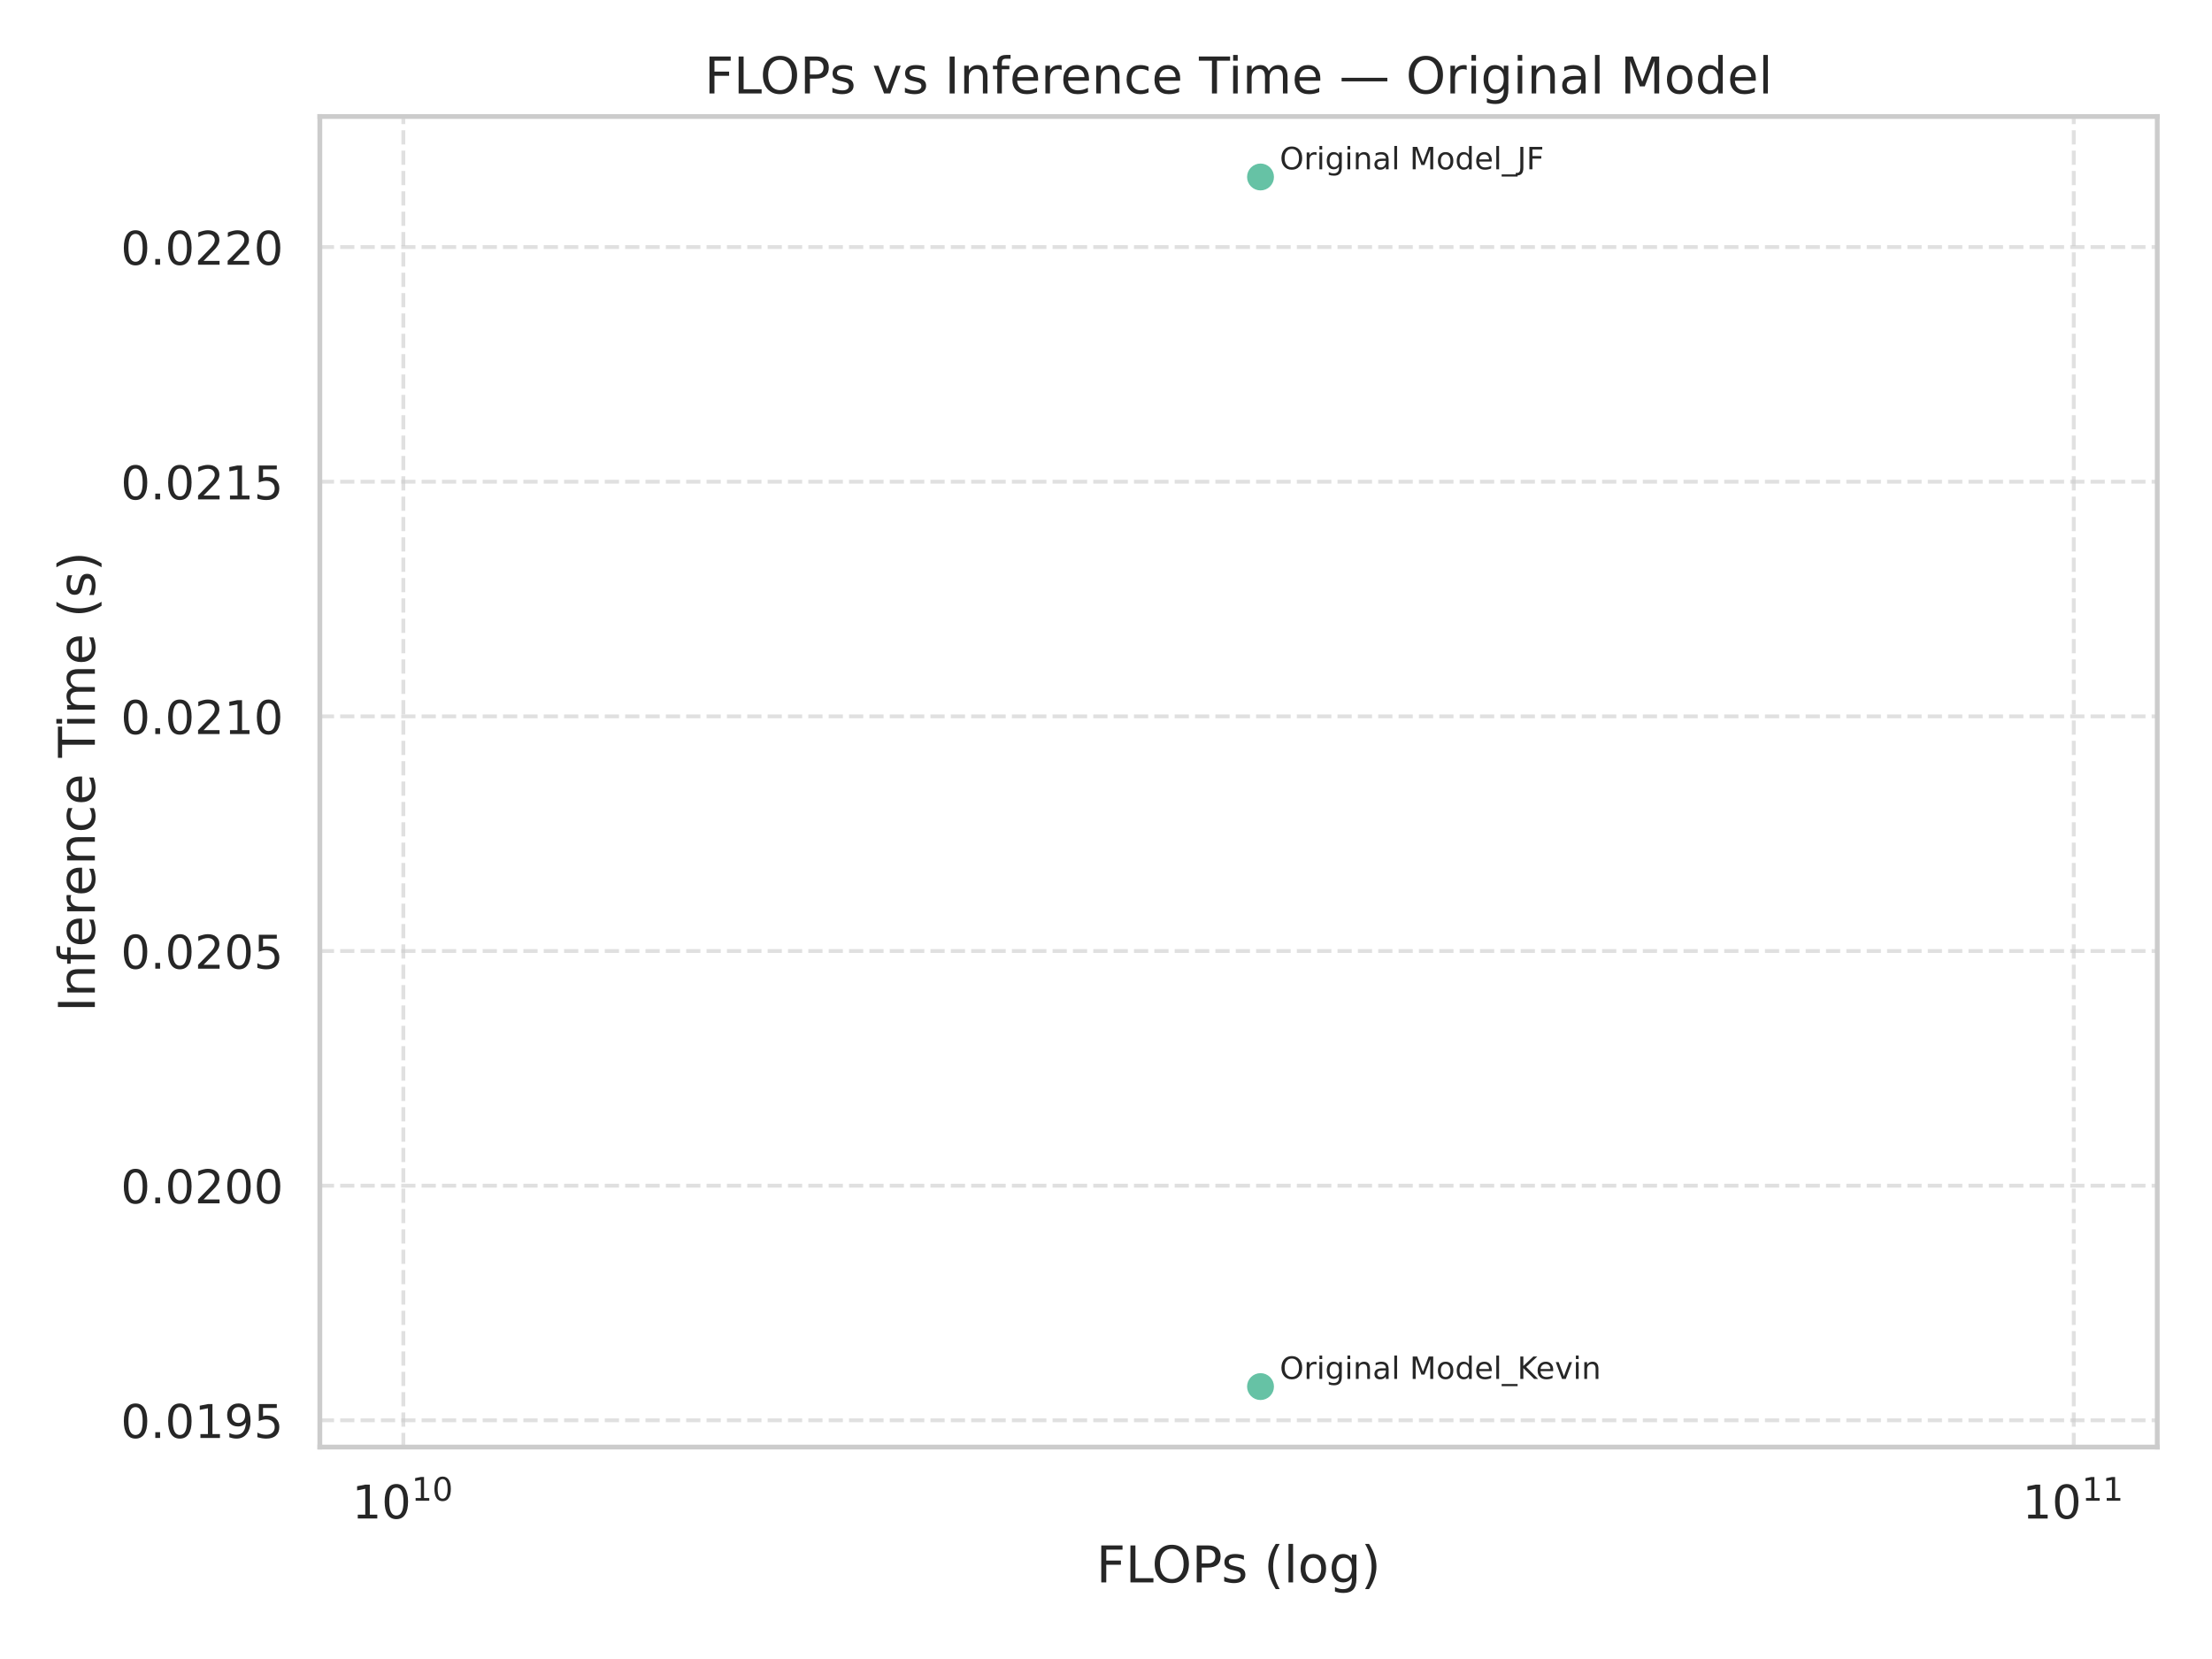
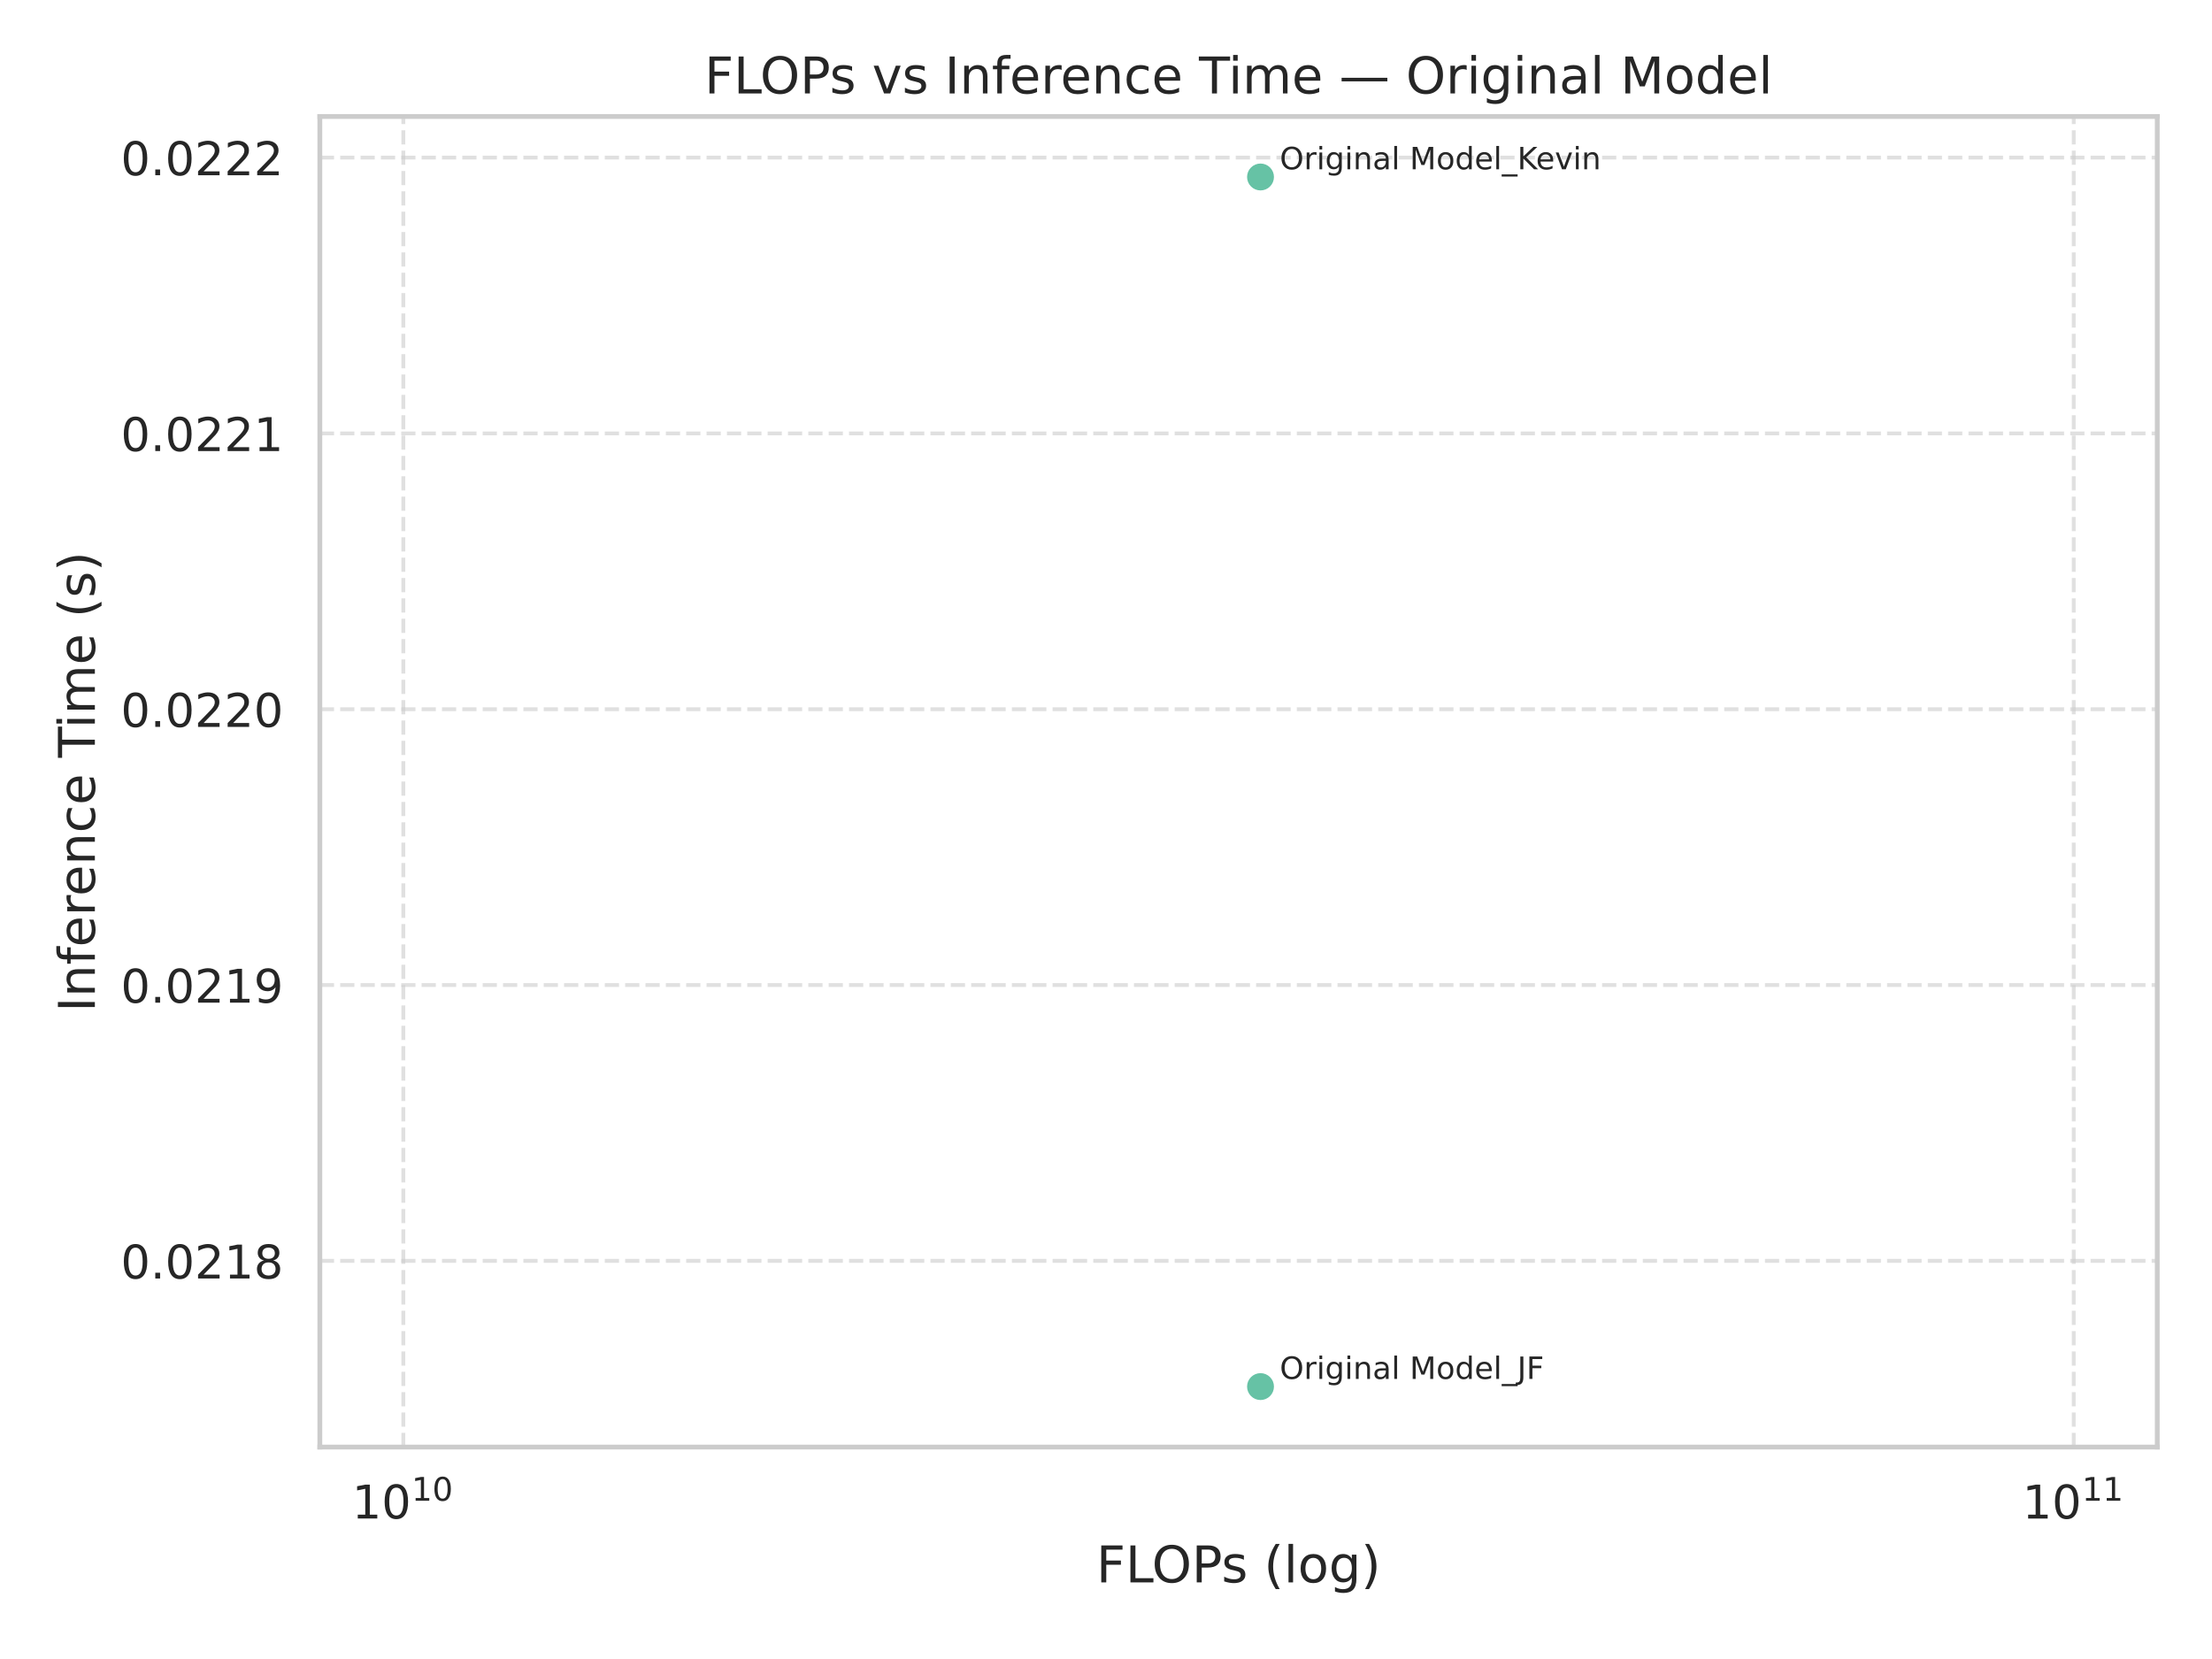
<svg xmlns="http://www.w3.org/2000/svg" xmlns:xlink="http://www.w3.org/1999/xlink" width="576pt" height="432pt" viewBox="0 0 576 432" version="1.1">
  <defs>
    <style type="text/css">*{stroke-linejoin: round; stroke-linecap: butt}</style>
  </defs>
  <g id="figure_1">
    <g id="patch_1">
      <path d="M 0 432  L 576 432  L 576 0  L 0 0  z " style="fill: #ffffff" />
    </g>
    <g id="axes_1">
      <g id="patch_2">
        <path d="M 83.286 376.812  L 561.744 376.812  L 561.744 30.336  L 83.286 30.336  z " style="fill: #ffffff" />
      </g>
      <g id="matplotlib.axis_1">
        <g id="xtick_1">
          <g id="line2d_1">
-             <path d="M 105.034 376.812  L 105.034 30.336  " clip-path="url(#pabd2b8be53)" style="fill: none; stroke-dasharray: 3.7,1.6; stroke-dashoffset: 0; stroke: #cccccc; stroke-opacity: 0.6" />
+             <path d="M 105.034 376.812  L 105.034 30.336  " clip-path="url(#p1bcf85a5f0)" style="fill: none; stroke-dasharray: 3.7,1.6; stroke-dashoffset: 0; stroke: #cccccc; stroke-opacity: 0.6" />
          </g>
          <g id="text_1">
            <g style="fill: #262626" transform="translate(91.66359 395.5061) scale(0.121 -0.121)">
              <defs>
                <path id="DejaVuSans-31" d="M 794 531  L 1825 531  L 1825 4091  L 703 3866  L 703 4441  L 1819 4666  L 2450 4666  L 2450 531  L 3481 531  L 3481 0  L 794 0  L 794 531  z " transform="scale(0.015625)" />
                <path id="DejaVuSans-30" d="M 2034 4250  Q 1547 4250 1301 3770  Q 1056 3291 1056 2328  Q 1056 1369 1301 889  Q 1547 409 2034 409  Q 2525 409 2770 889  Q 3016 1369 3016 2328  Q 3016 3291 2770 3770  Q 2525 4250 2034 4250  z M 2034 4750  Q 2819 4750 3233 4129  Q 3647 3509 3647 2328  Q 3647 1150 3233 529  Q 2819 -91 2034 -91  Q 1250 -91 836 529  Q 422 1150 422 2328  Q 422 3509 836 4129  Q 1250 4750 2034 4750  z " transform="scale(0.015625)" />
              </defs>
              <use xlink:href="#DejaVuSans-31" transform="translate(0 0.765625)" />
              <use xlink:href="#DejaVuSans-30" transform="translate(63.62305 0.765625)" />
              <use xlink:href="#DejaVuSans-31" transform="translate(128.2031 39.04688) scale(0.7)" />
              <use xlink:href="#DejaVuSans-30" transform="translate(172.7393 39.04688) scale(0.7)" />
            </g>
          </g>
        </g>
        <g id="xtick_2">
          <g id="line2d_2">
-             <path d="M 539.996 376.812  L 539.996 30.336  " clip-path="url(#pabd2b8be53)" style="fill: none; stroke-dasharray: 3.7,1.6; stroke-dashoffset: 0; stroke: #cccccc; stroke-opacity: 0.6" />
+             <path d="M 539.996 376.812  L 539.996 30.336  " clip-path="url(#p1bcf85a5f0)" style="fill: none; stroke-dasharray: 3.7,1.6; stroke-dashoffset: 0; stroke: #cccccc; stroke-opacity: 0.6" />
          </g>
          <g id="text_2">
            <g style="fill: #262626" transform="translate(526.6254 395.5061) scale(0.121 -0.121)">
              <use xlink:href="#DejaVuSans-31" transform="translate(0 0.684375)" />
              <use xlink:href="#DejaVuSans-30" transform="translate(63.62305 0.684375)" />
              <use xlink:href="#DejaVuSans-31" transform="translate(128.2031 38.96563) scale(0.7)" />
              <use xlink:href="#DejaVuSans-31" transform="translate(172.7393 38.96563) scale(0.7)" />
            </g>
          </g>
        </g>
        <g id="xtick_3" />
        <g id="xtick_4" />
        <g id="xtick_5" />
        <g id="xtick_6" />
        <g id="xtick_7" />
        <g id="xtick_8" />
        <g id="xtick_9" />
        <g id="xtick_10" />
        <g id="xtick_11" />
        <g id="text_3">
          <g style="fill: #262626" transform="translate(285.4735 412.0525) scale(0.132 -0.132)">
            <defs>
              <path id="DejaVuSans-46" d="M 628 4666  L 3309 4666  L 3309 4134  L 1259 4134  L 1259 2759  L 3109 2759  L 3109 2228  L 1259 2228  L 1259 0  L 628 0  L 628 4666  z " transform="scale(0.015625)" />
              <path id="DejaVuSans-4c" d="M 628 4666  L 1259 4666  L 1259 531  L 3531 531  L 3531 0  L 628 0  L 628 4666  z " transform="scale(0.015625)" />
              <path id="DejaVuSans-4f" d="M 2522 4238  Q 1834 4238 1429 3725  Q 1025 3213 1025 2328  Q 1025 1447 1429 934  Q 1834 422 2522 422  Q 3209 422 3611 934  Q 4013 1447 4013 2328  Q 4013 3213 3611 3725  Q 3209 4238 2522 4238  z M 2522 4750  Q 3503 4750 4090 4092  Q 4678 3434 4678 2328  Q 4678 1225 4090 567  Q 3503 -91 2522 -91  Q 1538 -91 948 565  Q 359 1222 359 2328  Q 359 3434 948 4092  Q 1538 4750 2522 4750  z " transform="scale(0.015625)" />
              <path id="DejaVuSans-50" d="M 1259 4147  L 1259 2394  L 2053 2394  Q 2494 2394 2734 2622  Q 2975 2850 2975 3272  Q 2975 3691 2734 3919  Q 2494 4147 2053 4147  L 1259 4147  z M 628 4666  L 2053 4666  Q 2838 4666 3239 4311  Q 3641 3956 3641 3272  Q 3641 2581 3239 2228  Q 2838 1875 2053 1875  L 1259 1875  L 1259 0  L 628 0  L 628 4666  z " transform="scale(0.015625)" />
              <path id="DejaVuSans-73" d="M 2834 3397  L 2834 2853  Q 2591 2978 2328 3040  Q 2066 3103 1784 3103  Q 1356 3103 1142 2972  Q 928 2841 928 2578  Q 928 2378 1081 2264  Q 1234 2150 1697 2047  L 1894 2003  Q 2506 1872 2764 1633  Q 3022 1394 3022 966  Q 3022 478 2636 193  Q 2250 -91 1575 -91  Q 1294 -91 989 -36  Q 684 19 347 128  L 347 722  Q 666 556 975 473  Q 1284 391 1588 391  Q 1994 391 2212 530  Q 2431 669 2431 922  Q 2431 1156 2273 1281  Q 2116 1406 1581 1522  L 1381 1569  Q 847 1681 609 1914  Q 372 2147 372 2553  Q 372 3047 722 3315  Q 1072 3584 1716 3584  Q 2034 3584 2315 3537  Q 2597 3491 2834 3397  z " transform="scale(0.015625)" />
              <path id="DejaVuSans-20" transform="scale(0.015625)" />
              <path id="DejaVuSans-28" d="M 1984 4856  Q 1566 4138 1362 3434  Q 1159 2731 1159 2009  Q 1159 1288 1364 580  Q 1569 -128 1984 -844  L 1484 -844  Q 1016 -109 783 600  Q 550 1309 550 2009  Q 550 2706 781 3412  Q 1013 4119 1484 4856  L 1984 4856  z " transform="scale(0.015625)" />
              <path id="DejaVuSans-6c" d="M 603 4863  L 1178 4863  L 1178 0  L 603 0  L 603 4863  z " transform="scale(0.015625)" />
              <path id="DejaVuSans-6f" d="M 1959 3097  Q 1497 3097 1228 2736  Q 959 2375 959 1747  Q 959 1119 1226 758  Q 1494 397 1959 397  Q 2419 397 2687 759  Q 2956 1122 2956 1747  Q 2956 2369 2687 2733  Q 2419 3097 1959 3097  z M 1959 3584  Q 2709 3584 3137 3096  Q 3566 2609 3566 1747  Q 3566 888 3137 398  Q 2709 -91 1959 -91  Q 1206 -91 779 398  Q 353 888 353 1747  Q 353 2609 779 3096  Q 1206 3584 1959 3584  z " transform="scale(0.015625)" />
              <path id="DejaVuSans-67" d="M 2906 1791  Q 2906 2416 2648 2759  Q 2391 3103 1925 3103  Q 1463 3103 1205 2759  Q 947 2416 947 1791  Q 947 1169 1205 825  Q 1463 481 1925 481  Q 2391 481 2648 825  Q 2906 1169 2906 1791  z M 3481 434  Q 3481 -459 3084 -895  Q 2688 -1331 1869 -1331  Q 1566 -1331 1297 -1286  Q 1028 -1241 775 -1147  L 775 -588  Q 1028 -725 1275 -790  Q 1522 -856 1778 -856  Q 2344 -856 2625 -561  Q 2906 -266 2906 331  L 2906 616  Q 2728 306 2450 153  Q 2172 0 1784 0  Q 1141 0 747 490  Q 353 981 353 1791  Q 353 2603 747 3093  Q 1141 3584 1784 3584  Q 2172 3584 2450 3431  Q 2728 3278 2906 2969  L 2906 3500  L 3481 3500  L 3481 434  z " transform="scale(0.015625)" />
              <path id="DejaVuSans-29" d="M 513 4856  L 1013 4856  Q 1481 4119 1714 3412  Q 1947 2706 1947 2009  Q 1947 1309 1714 600  Q 1481 -109 1013 -844  L 513 -844  Q 928 -128 1133 580  Q 1338 1288 1338 2009  Q 1338 2731 1133 3434  Q 928 4138 513 4856  z " transform="scale(0.015625)" />
            </defs>
            <use xlink:href="#DejaVuSans-46" />
            <use xlink:href="#DejaVuSans-4c" transform="translate(57.51953 0)" />
            <use xlink:href="#DejaVuSans-4f" transform="translate(109.6074 0)" />
            <use xlink:href="#DejaVuSans-50" transform="translate(188.3184 0)" />
            <use xlink:href="#DejaVuSans-73" transform="translate(246.8711 0)" />
            <use xlink:href="#DejaVuSans-20" transform="translate(298.9707 0)" />
            <use xlink:href="#DejaVuSans-28" transform="translate(330.7578 0)" />
            <use xlink:href="#DejaVuSans-6c" transform="translate(369.7715 0)" />
            <use xlink:href="#DejaVuSans-6f" transform="translate(397.5547 0)" />
            <use xlink:href="#DejaVuSans-67" transform="translate(458.7363 0)" />
            <use xlink:href="#DejaVuSans-29" transform="translate(522.2129 0)" />
          </g>
        </g>
      </g>
      <g id="matplotlib.axis_2">
        <g id="ytick_1">
          <g id="line2d_3">
-             <path d="M 83.286 369.842  L 561.744 369.842  " clip-path="url(#pabd2b8be53)" style="fill: none; stroke-dasharray: 3.7,1.6; stroke-dashoffset: 0; stroke: #cccccc; stroke-opacity: 0.6" />
+             <path d="M 83.286 328.321  L 561.744 328.321  " clip-path="url(#p1bcf85a5f0)" style="fill: none; stroke-dasharray: 3.7,1.6; stroke-dashoffset: 0; stroke: #cccccc; stroke-opacity: 0.6" />
          </g>
          <g id="text_4">
-             <g style="fill: #262626" transform="translate(31.44734 374.4391) scale(0.121 -0.121)">
+             <g style="fill: #262626" transform="translate(31.44734 332.9184) scale(0.121 -0.121)">
              <defs>
                <path id="DejaVuSans-2e" d="M 684 794  L 1344 794  L 1344 0  L 684 0  L 684 794  z " transform="scale(0.015625)" />
-                 <path id="DejaVuSans-39" d="M 703 97  L 703 672  Q 941 559 1184 500  Q 1428 441 1663 441  Q 2288 441 2617 861  Q 2947 1281 2994 2138  Q 2813 1869 2534 1725  Q 2256 1581 1919 1581  Q 1219 1581 811 2004  Q 403 2428 403 3163  Q 403 3881 828 4315  Q 1253 4750 1959 4750  Q 2769 4750 3195 4129  Q 3622 3509 3622 2328  Q 3622 1225 3098 567  Q 2575 -91 1691 -91  Q 1453 -91 1209 -44  Q 966 3 703 97  z M 1959 2075  Q 2384 2075 2632 2365  Q 2881 2656 2881 3163  Q 2881 3666 2632 3958  Q 2384 4250 1959 4250  Q 1534 4250 1286 3958  Q 1038 3666 1038 3163  Q 1038 2656 1286 2365  Q 1534 2075 1959 2075  z " transform="scale(0.015625)" />
-                 <path id="DejaVuSans-35" d="M 691 4666  L 3169 4666  L 3169 4134  L 1269 4134  L 1269 2991  Q 1406 3038 1543 3061  Q 1681 3084 1819 3084  Q 2600 3084 3056 2656  Q 3513 2228 3513 1497  Q 3513 744 3044 326  Q 2575 -91 1722 -91  Q 1428 -91 1123 -41  Q 819 9 494 109  L 494 744  Q 775 591 1075 516  Q 1375 441 1709 441  Q 2250 441 2565 725  Q 2881 1009 2881 1497  Q 2881 1984 2565 2268  Q 2250 2553 1709 2553  Q 1456 2553 1204 2497  Q 953 2441 691 2322  L 691 4666  z " transform="scale(0.015625)" />
+                 <path id="DejaVuSans-32" d="M 1228 531  L 3431 531  L 3431 0  L 469 0  L 469 531  Q 828 903 1448 1529  Q 2069 2156 2228 2338  Q 2531 2678 2651 2914  Q 2772 3150 2772 3378  Q 2772 3750 2511 3984  Q 2250 4219 1831 4219  Q 1534 4219 1204 4116  Q 875 4013 500 3803  L 500 4441  Q 881 4594 1212 4672  Q 1544 4750 1819 4750  Q 2544 4750 2975 4387  Q 3406 4025 3406 3419  Q 3406 3131 3298 2873  Q 3191 2616 2906 2266  Q 2828 2175 2409 1742  Q 1991 1309 1228 531  z " transform="scale(0.015625)" />
+                 <path id="DejaVuSans-38" d="M 2034 2216  Q 1584 2216 1326 1975  Q 1069 1734 1069 1313  Q 1069 891 1326 650  Q 1584 409 2034 409  Q 2484 409 2743 651  Q 3003 894 3003 1313  Q 3003 1734 2745 1975  Q 2488 2216 2034 2216  z M 1403 2484  Q 997 2584 770 2862  Q 544 3141 544 3541  Q 544 4100 942 4425  Q 1341 4750 2034 4750  Q 2731 4750 3128 4425  Q 3525 4100 3525 3541  Q 3525 3141 3298 2862  Q 3072 2584 2669 2484  Q 3125 2378 3379 2068  Q 3634 1759 3634 1313  Q 3634 634 3220 271  Q 2806 -91 2034 -91  Q 1263 -91 848 271  Q 434 634 434 1313  Q 434 1759 690 2068  Q 947 2378 1403 2484  z M 1172 3481  Q 1172 3119 1398 2916  Q 1625 2713 2034 2713  Q 2441 2713 2670 2916  Q 2900 3119 2900 3481  Q 2900 3844 2670 4047  Q 2441 4250 2034 4250  Q 1625 4250 1398 4047  Q 1172 3844 1172 3481  z " transform="scale(0.015625)" />
              </defs>
              <use xlink:href="#DejaVuSans-30" />
              <use xlink:href="#DejaVuSans-2e" transform="translate(63.62305 0)" />
              <use xlink:href="#DejaVuSans-30" transform="translate(95.41016 0)" />
-               <use xlink:href="#DejaVuSans-31" transform="translate(159.0332 0)" />
-               <use xlink:href="#DejaVuSans-39" transform="translate(222.6562 0)" />
-               <use xlink:href="#DejaVuSans-35" transform="translate(286.2793 0)" />
+               <use xlink:href="#DejaVuSans-32" transform="translate(159.0332 0)" />
+               <use xlink:href="#DejaVuSans-31" transform="translate(222.6562 0)" />
+               <use xlink:href="#DejaVuSans-38" transform="translate(286.2793 0)" />
            </g>
          </g>
        </g>
        <g id="ytick_2">
          <g id="line2d_4">
-             <path d="M 83.286 308.741  L 561.744 308.741  " clip-path="url(#pabd2b8be53)" style="fill: none; stroke-dasharray: 3.7,1.6; stroke-dashoffset: 0; stroke: #cccccc; stroke-opacity: 0.6" />
+             <path d="M 83.286 256.499  L 561.744 256.499  " clip-path="url(#p1bcf85a5f0)" style="fill: none; stroke-dasharray: 3.7,1.6; stroke-dashoffset: 0; stroke: #cccccc; stroke-opacity: 0.6" />
          </g>
          <g id="text_5">
-             <g style="fill: #262626" transform="translate(31.44734 313.3385) scale(0.121 -0.121)">
+             <g style="fill: #262626" transform="translate(31.44734 261.0961) scale(0.121 -0.121)">
              <defs>
-                 <path id="DejaVuSans-32" d="M 1228 531  L 3431 531  L 3431 0  L 469 0  L 469 531  Q 828 903 1448 1529  Q 2069 2156 2228 2338  Q 2531 2678 2651 2914  Q 2772 3150 2772 3378  Q 2772 3750 2511 3984  Q 2250 4219 1831 4219  Q 1534 4219 1204 4116  Q 875 4013 500 3803  L 500 4441  Q 881 4594 1212 4672  Q 1544 4750 1819 4750  Q 2544 4750 2975 4387  Q 3406 4025 3406 3419  Q 3406 3131 3298 2873  Q 3191 2616 2906 2266  Q 2828 2175 2409 1742  Q 1991 1309 1228 531  z " transform="scale(0.015625)" />
+                 <path id="DejaVuSans-39" d="M 703 97  L 703 672  Q 941 559 1184 500  Q 1428 441 1663 441  Q 2288 441 2617 861  Q 2947 1281 2994 2138  Q 2813 1869 2534 1725  Q 2256 1581 1919 1581  Q 1219 1581 811 2004  Q 403 2428 403 3163  Q 403 3881 828 4315  Q 1253 4750 1959 4750  Q 2769 4750 3195 4129  Q 3622 3509 3622 2328  Q 3622 1225 3098 567  Q 2575 -91 1691 -91  Q 1453 -91 1209 -44  Q 966 3 703 97  z M 1959 2075  Q 2384 2075 2632 2365  Q 2881 2656 2881 3163  Q 2881 3666 2632 3958  Q 2384 4250 1959 4250  Q 1534 4250 1286 3958  Q 1038 3666 1038 3163  Q 1038 2656 1286 2365  Q 1534 2075 1959 2075  z " transform="scale(0.015625)" />
              </defs>
              <use xlink:href="#DejaVuSans-30" />
              <use xlink:href="#DejaVuSans-2e" transform="translate(63.62305 0)" />
              <use xlink:href="#DejaVuSans-30" transform="translate(95.41016 0)" />
              <use xlink:href="#DejaVuSans-32" transform="translate(159.0332 0)" />
-               <use xlink:href="#DejaVuSans-30" transform="translate(222.6562 0)" />
-               <use xlink:href="#DejaVuSans-30" transform="translate(286.2793 0)" />
+               <use xlink:href="#DejaVuSans-31" transform="translate(222.6562 0)" />
+               <use xlink:href="#DejaVuSans-39" transform="translate(286.2793 0)" />
            </g>
          </g>
        </g>
        <g id="ytick_3">
          <g id="line2d_5">
-             <path d="M 83.286 247.641  L 561.744 247.641  " clip-path="url(#pabd2b8be53)" style="fill: none; stroke-dasharray: 3.7,1.6; stroke-dashoffset: 0; stroke: #cccccc; stroke-opacity: 0.6" />
+             <path d="M 83.286 184.677  L 561.744 184.677  " clip-path="url(#p1bcf85a5f0)" style="fill: none; stroke-dasharray: 3.7,1.6; stroke-dashoffset: 0; stroke: #cccccc; stroke-opacity: 0.6" />
          </g>
          <g id="text_6">
-             <g style="fill: #262626" transform="translate(31.44734 252.2378) scale(0.121 -0.121)">
-               <use xlink:href="#DejaVuSans-30" />
-               <use xlink:href="#DejaVuSans-2e" transform="translate(63.62305 0)" />
-               <use xlink:href="#DejaVuSans-30" transform="translate(95.41016 0)" />
-               <use xlink:href="#DejaVuSans-32" transform="translate(159.0332 0)" />
-               <use xlink:href="#DejaVuSans-30" transform="translate(222.6562 0)" />
-               <use xlink:href="#DejaVuSans-35" transform="translate(286.2793 0)" />
+             <g style="fill: #262626" transform="translate(31.44734 189.2738) scale(0.121 -0.121)">
+               <use xlink:href="#DejaVuSans-30" />
+               <use xlink:href="#DejaVuSans-2e" transform="translate(63.62305 0)" />
+               <use xlink:href="#DejaVuSans-30" transform="translate(95.41016 0)" />
+               <use xlink:href="#DejaVuSans-32" transform="translate(159.0332 0)" />
+               <use xlink:href="#DejaVuSans-32" transform="translate(222.6562 0)" />
+               <use xlink:href="#DejaVuSans-30" transform="translate(286.2793 0)" />
            </g>
          </g>
        </g>
        <g id="ytick_4">
          <g id="line2d_6">
-             <path d="M 83.286 186.54  L 561.744 186.54  " clip-path="url(#pabd2b8be53)" style="fill: none; stroke-dasharray: 3.7,1.6; stroke-dashoffset: 0; stroke: #cccccc; stroke-opacity: 0.6" />
+             <path d="M 83.286 112.854  L 561.744 112.854  " clip-path="url(#p1bcf85a5f0)" style="fill: none; stroke-dasharray: 3.7,1.6; stroke-dashoffset: 0; stroke: #cccccc; stroke-opacity: 0.6" />
          </g>
          <g id="text_7">
-             <g style="fill: #262626" transform="translate(31.44734 191.1372) scale(0.121 -0.121)">
-               <use xlink:href="#DejaVuSans-30" />
-               <use xlink:href="#DejaVuSans-2e" transform="translate(63.62305 0)" />
-               <use xlink:href="#DejaVuSans-30" transform="translate(95.41016 0)" />
-               <use xlink:href="#DejaVuSans-32" transform="translate(159.0332 0)" />
-               <use xlink:href="#DejaVuSans-31" transform="translate(222.6562 0)" />
-               <use xlink:href="#DejaVuSans-30" transform="translate(286.2793 0)" />
+             <g style="fill: #262626" transform="translate(31.44734 117.4515) scale(0.121 -0.121)">
+               <use xlink:href="#DejaVuSans-30" />
+               <use xlink:href="#DejaVuSans-2e" transform="translate(63.62305 0)" />
+               <use xlink:href="#DejaVuSans-30" transform="translate(95.41016 0)" />
+               <use xlink:href="#DejaVuSans-32" transform="translate(159.0332 0)" />
+               <use xlink:href="#DejaVuSans-32" transform="translate(222.6562 0)" />
+               <use xlink:href="#DejaVuSans-31" transform="translate(286.2793 0)" />
            </g>
          </g>
        </g>
        <g id="ytick_5">
          <g id="line2d_7">
-             <path d="M 83.286 125.439  L 561.744 125.439  " clip-path="url(#pabd2b8be53)" style="fill: none; stroke-dasharray: 3.7,1.6; stroke-dashoffset: 0; stroke: #cccccc; stroke-opacity: 0.6" />
+             <path d="M 83.286 41.032  L 561.744 41.032  " clip-path="url(#p1bcf85a5f0)" style="fill: none; stroke-dasharray: 3.7,1.6; stroke-dashoffset: 0; stroke: #cccccc; stroke-opacity: 0.6" />
          </g>
          <g id="text_8">
-             <g style="fill: #262626" transform="translate(31.44734 130.0366) scale(0.121 -0.121)">
-               <use xlink:href="#DejaVuSans-30" />
-               <use xlink:href="#DejaVuSans-2e" transform="translate(63.62305 0)" />
-               <use xlink:href="#DejaVuSans-30" transform="translate(95.41016 0)" />
-               <use xlink:href="#DejaVuSans-32" transform="translate(159.0332 0)" />
-               <use xlink:href="#DejaVuSans-31" transform="translate(222.6562 0)" />
-               <use xlink:href="#DejaVuSans-35" transform="translate(286.2793 0)" />
-             </g>
-           </g>
-         </g>
-         <g id="ytick_6">
-           <g id="line2d_8">
-             <path d="M 83.286 64.339  L 561.744 64.339  " clip-path="url(#pabd2b8be53)" style="fill: none; stroke-dasharray: 3.7,1.6; stroke-dashoffset: 0; stroke: #cccccc; stroke-opacity: 0.6" />
-           </g>
-           <g id="text_9">
-             <g style="fill: #262626" transform="translate(31.44734 68.93591) scale(0.121 -0.121)">
+             <g style="fill: #262626" transform="translate(31.44734 45.62915) scale(0.121 -0.121)">
              <use xlink:href="#DejaVuSans-30" />
              <use xlink:href="#DejaVuSans-2e" transform="translate(63.62305 0)" />
              <use xlink:href="#DejaVuSans-30" transform="translate(95.41016 0)" />
              <use xlink:href="#DejaVuSans-32" transform="translate(159.0332 0)" />
              <use xlink:href="#DejaVuSans-32" transform="translate(222.6562 0)" />
-               <use xlink:href="#DejaVuSans-30" transform="translate(286.2793 0)" />
-             </g>
-           </g>
-         </g>
-         <g id="text_10">
+               <use xlink:href="#DejaVuSans-32" transform="translate(286.2793 0)" />
+             </g>
+           </g>
+         </g>
+         <g id="text_9">
          <g style="fill: #262626" transform="translate(24.70216 263.5185) rotate(-90) scale(0.132 -0.132)">
            <defs>
              <path id="DejaVuSans-49" d="M 628 4666  L 1259 4666  L 1259 0  L 628 0  L 628 4666  z " transform="scale(0.015625)" />
              <path id="DejaVuSans-6e" d="M 3513 2113  L 3513 0  L 2938 0  L 2938 2094  Q 2938 2591 2744 2837  Q 2550 3084 2163 3084  Q 1697 3084 1428 2787  Q 1159 2491 1159 1978  L 1159 0  L 581 0  L 581 3500  L 1159 3500  L 1159 2956  Q 1366 3272 1645 3428  Q 1925 3584 2291 3584  Q 2894 3584 3203 3211  Q 3513 2838 3513 2113  z " transform="scale(0.015625)" />
              <path id="DejaVuSans-66" d="M 2375 4863  L 2375 4384  L 1825 4384  Q 1516 4384 1395 4259  Q 1275 4134 1275 3809  L 1275 3500  L 2222 3500  L 2222 3053  L 1275 3053  L 1275 0  L 697 0  L 697 3053  L 147 3053  L 147 3500  L 697 3500  L 697 3744  Q 697 4328 969 4595  Q 1241 4863 1831 4863  L 2375 4863  z " transform="scale(0.015625)" />
              <path id="DejaVuSans-65" d="M 3597 1894  L 3597 1613  L 953 1613  Q 991 1019 1311 708  Q 1631 397 2203 397  Q 2534 397 2845 478  Q 3156 559 3463 722  L 3463 178  Q 3153 47 2828 -22  Q 2503 -91 2169 -91  Q 1331 -91 842 396  Q 353 884 353 1716  Q 353 2575 817 3079  Q 1281 3584 2069 3584  Q 2775 3584 3186 3129  Q 3597 2675 3597 1894  z M 3022 2063  Q 3016 2534 2758 2815  Q 2500 3097 2075 3097  Q 1594 3097 1305 2825  Q 1016 2553 972 2059  L 3022 2063  z " transform="scale(0.015625)" />
              <path id="DejaVuSans-72" d="M 2631 2963  Q 2534 3019 2420 3045  Q 2306 3072 2169 3072  Q 1681 3072 1420 2755  Q 1159 2438 1159 1844  L 1159 0  L 581 0  L 581 3500  L 1159 3500  L 1159 2956  Q 1341 3275 1631 3429  Q 1922 3584 2338 3584  Q 2397 3584 2469 3576  Q 2541 3569 2628 3553  L 2631 2963  z " transform="scale(0.015625)" />
              <path id="DejaVuSans-63" d="M 3122 3366  L 3122 2828  Q 2878 2963 2633 3030  Q 2388 3097 2138 3097  Q 1578 3097 1268 2742  Q 959 2388 959 1747  Q 959 1106 1268 751  Q 1578 397 2138 397  Q 2388 397 2633 464  Q 2878 531 3122 666  L 3122 134  Q 2881 22 2623 -34  Q 2366 -91 2075 -91  Q 1284 -91 818 406  Q 353 903 353 1747  Q 353 2603 823 3093  Q 1294 3584 2113 3584  Q 2378 3584 2631 3529  Q 2884 3475 3122 3366  z " transform="scale(0.015625)" />
              <path id="DejaVuSans-54" d="M -19 4666  L 3928 4666  L 3928 4134  L 2272 4134  L 2272 0  L 1638 0  L 1638 4134  L -19 4134  L -19 4666  z " transform="scale(0.015625)" />
              <path id="DejaVuSans-69" d="M 603 3500  L 1178 3500  L 1178 0  L 603 0  L 603 3500  z M 603 4863  L 1178 4863  L 1178 4134  L 603 4134  L 603 4863  z " transform="scale(0.015625)" />
              <path id="DejaVuSans-6d" d="M 3328 2828  Q 3544 3216 3844 3400  Q 4144 3584 4550 3584  Q 5097 3584 5394 3201  Q 5691 2819 5691 2113  L 5691 0  L 5113 0  L 5113 2094  Q 5113 2597 4934 2840  Q 4756 3084 4391 3084  Q 3944 3084 3684 2787  Q 3425 2491 3425 1978  L 3425 0  L 2847 0  L 2847 2094  Q 2847 2600 2669 2842  Q 2491 3084 2119 3084  Q 1678 3084 1418 2786  Q 1159 2488 1159 1978  L 1159 0  L 581 0  L 581 3500  L 1159 3500  L 1159 2956  Q 1356 3278 1631 3431  Q 1906 3584 2284 3584  Q 2666 3584 2933 3390  Q 3200 3197 3328 2828  z " transform="scale(0.015625)" />
            </defs>
            <use xlink:href="#DejaVuSans-49" />
            <use xlink:href="#DejaVuSans-6e" transform="translate(29.49219 0)" />
            <use xlink:href="#DejaVuSans-66" transform="translate(92.87109 0)" />
            <use xlink:href="#DejaVuSans-65" transform="translate(128.0762 0)" />
            <use xlink:href="#DejaVuSans-72" transform="translate(189.5996 0)" />
            <use xlink:href="#DejaVuSans-65" transform="translate(228.4629 0)" />
            <use xlink:href="#DejaVuSans-6e" transform="translate(289.9863 0)" />
            <use xlink:href="#DejaVuSans-63" transform="translate(353.3652 0)" />
            <use xlink:href="#DejaVuSans-65" transform="translate(408.3457 0)" />
            <use xlink:href="#DejaVuSans-20" transform="translate(469.8691 0)" />
            <use xlink:href="#DejaVuSans-54" transform="translate(501.6562 0)" />
            <use xlink:href="#DejaVuSans-69" transform="translate(559.6152 0)" />
            <use xlink:href="#DejaVuSans-6d" transform="translate(587.3984 0)" />
            <use xlink:href="#DejaVuSans-65" transform="translate(684.8105 0)" />
            <use xlink:href="#DejaVuSans-20" transform="translate(746.334 0)" />
            <use xlink:href="#DejaVuSans-28" transform="translate(778.1211 0)" />
            <use xlink:href="#DejaVuSans-73" transform="translate(817.1348 0)" />
            <use xlink:href="#DejaVuSans-29" transform="translate(869.2344 0)" />
          </g>
        </g>
      </g>
      <g id="PathCollection_1">
        <defs>
-           <path id="m3bd225a22e" d="M 0 3  C 0.796 3 1.559 2.684 2.121 2.121  C 2.684 1.559 3 0.796 3 0  C 3 -0.796 2.684 -1.559 2.121 -2.121  C 1.559 -2.684 0.796 -3 0 -3  C -0.796 -3 -1.559 -2.684 -2.121 -2.121  C -2.684 -1.559 -3 -0.796 -3 0  C -3 0.796 -2.684 1.559 -2.121 2.121  C -1.559 2.684 -0.796 3 0 3  z " style="stroke: #66c2a5" />
+           <path id="m536a4f37e5" d="M 0 3  C 0.796 3 1.559 2.684 2.121 2.121  C 2.684 1.559 3 0.796 3 0  C 3 -0.796 2.684 -1.559 2.121 -2.121  C 1.559 -2.684 0.796 -3 0 -3  C -0.796 -3 -1.559 -2.684 -2.121 -2.121  C -2.684 -1.559 -3 -0.796 -3 0  C -3 0.796 -2.684 1.559 -2.121 2.121  C -1.559 2.684 -0.796 3 0 3  z " style="stroke: #66c2a5" />
        </defs>
-         <g clip-path="url(#pabd2b8be53)">
-           <use xlink:href="#m3bd225a22e" x="328.236" y="46.085" style="fill: #66c2a5; stroke: #66c2a5" />
-           <use xlink:href="#m3bd225a22e" x="328.236" y="361.063" style="fill: #66c2a5; stroke: #66c2a5" />
+         <g clip-path="url(#p1bcf85a5f0)">
+           <use xlink:href="#m536a4f37e5" x="328.236" y="361.063" style="fill: #66c2a5; stroke: #66c2a5" />
+           <use xlink:href="#m536a4f37e5" x="328.236" y="46.085" style="fill: #66c2a5; stroke: #66c2a5" />
        </g>
      </g>
      <g id="patch_3">
        <path d="M 83.286 376.812  L 83.286 30.336  " style="fill: none; stroke: #cccccc; stroke-width: 1.25; stroke-linejoin: miter; stroke-linecap: square" />
      </g>
      <g id="patch_4">
        <path d="M 561.744 376.812  L 561.744 30.336  " style="fill: none; stroke: #cccccc; stroke-width: 1.25; stroke-linejoin: miter; stroke-linecap: square" />
      </g>
      <g id="patch_5">
        <path d="M 83.286 376.812  L 561.744 376.812  " style="fill: none; stroke: #cccccc; stroke-width: 1.25; stroke-linejoin: miter; stroke-linecap: square" />
      </g>
      <g id="patch_6">
        <path d="M 83.286 30.336  L 561.744 30.336  " style="fill: none; stroke: #cccccc; stroke-width: 1.25; stroke-linejoin: miter; stroke-linecap: square" />
      </g>
-       <g id="text_11">
-         <g style="fill: #262626" transform="translate(333.2363 44.08491) scale(0.08 -0.08)">
+       <g id="text_10">
+         <g style="fill: #262626" transform="translate(333.2363 359.0631) scale(0.08 -0.08)">
          <defs>
            <path id="DejaVuSans-61" d="M 2194 1759  Q 1497 1759 1228 1600  Q 959 1441 959 1056  Q 959 750 1161 570  Q 1363 391 1709 391  Q 2188 391 2477 730  Q 2766 1069 2766 1631  L 2766 1759  L 2194 1759  z M 3341 1997  L 3341 0  L 2766 0  L 2766 531  Q 2569 213 2275 61  Q 1981 -91 1556 -91  Q 1019 -91 701 211  Q 384 513 384 1019  Q 384 1609 779 1909  Q 1175 2209 1959 2209  L 2766 2209  L 2766 2266  Q 2766 2663 2505 2880  Q 2244 3097 1772 3097  Q 1472 3097 1187 3025  Q 903 2953 641 2809  L 641 3341  Q 956 3463 1253 3523  Q 1550 3584 1831 3584  Q 2591 3584 2966 3190  Q 3341 2797 3341 1997  z " transform="scale(0.015625)" />
            <path id="DejaVuSans-4d" d="M 628 4666  L 1569 4666  L 2759 1491  L 3956 4666  L 4897 4666  L 4897 0  L 4281 0  L 4281 4097  L 3078 897  L 2444 897  L 1241 4097  L 1241 0  L 628 0  L 628 4666  z " transform="scale(0.015625)" />
            <path id="DejaVuSans-64" d="M 2906 2969  L 2906 4863  L 3481 4863  L 3481 0  L 2906 0  L 2906 525  Q 2725 213 2448 61  Q 2172 -91 1784 -91  Q 1150 -91 751 415  Q 353 922 353 1747  Q 353 2572 751 3078  Q 1150 3584 1784 3584  Q 2172 3584 2448 3432  Q 2725 3281 2906 2969  z M 947 1747  Q 947 1113 1208 752  Q 1469 391 1925 391  Q 2381 391 2643 752  Q 2906 1113 2906 1747  Q 2906 2381 2643 2742  Q 2381 3103 1925 3103  Q 1469 3103 1208 2742  Q 947 2381 947 1747  z " transform="scale(0.015625)" />
            <path id="DejaVuSans-5f" d="M 3263 -1063  L 3263 -1509  L -63 -1509  L -63 -1063  L 3263 -1063  z " transform="scale(0.015625)" />
            <path id="DejaVuSans-4a" d="M 628 4666  L 1259 4666  L 1259 325  Q 1259 -519 939 -900  Q 619 -1281 -91 -1281  L -331 -1281  L -331 -750  L -134 -750  Q 284 -750 456 -515  Q 628 -281 628 325  L 628 4666  z " transform="scale(0.015625)" />
          </defs>
          <use xlink:href="#DejaVuSans-4f" />
          <use xlink:href="#DejaVuSans-72" transform="translate(78.71094 0)" />
          <use xlink:href="#DejaVuSans-69" transform="translate(119.8242 0)" />
          <use xlink:href="#DejaVuSans-67" transform="translate(147.6074 0)" />
          <use xlink:href="#DejaVuSans-69" transform="translate(211.084 0)" />
          <use xlink:href="#DejaVuSans-6e" transform="translate(238.8672 0)" />
          <use xlink:href="#DejaVuSans-61" transform="translate(302.2461 0)" />
          <use xlink:href="#DejaVuSans-6c" transform="translate(363.5254 0)" />
          <use xlink:href="#DejaVuSans-20" transform="translate(391.3086 0)" />
          <use xlink:href="#DejaVuSans-4d" transform="translate(423.0957 0)" />
          <use xlink:href="#DejaVuSans-6f" transform="translate(509.375 0)" />
          <use xlink:href="#DejaVuSans-64" transform="translate(570.5566 0)" />
          <use xlink:href="#DejaVuSans-65" transform="translate(634.0332 0)" />
          <use xlink:href="#DejaVuSans-6c" transform="translate(695.5566 0)" />
          <use xlink:href="#DejaVuSans-5f" transform="translate(723.3398 0)" />
          <use xlink:href="#DejaVuSans-4a" transform="translate(773.3398 0)" />
          <use xlink:href="#DejaVuSans-46" transform="translate(802.832 0)" />
        </g>
      </g>
-       <g id="text_12">
-         <g style="fill: #262626" transform="translate(333.2363 359.0631) scale(0.08 -0.08)">
+       <g id="text_11">
+         <g style="fill: #262626" transform="translate(333.2363 44.08491) scale(0.08 -0.08)">
          <defs>
            <path id="DejaVuSans-4b" d="M 628 4666  L 1259 4666  L 1259 2694  L 3353 4666  L 4166 4666  L 1850 2491  L 4331 0  L 3500 0  L 1259 2247  L 1259 0  L 628 0  L 628 4666  z " transform="scale(0.015625)" />
            <path id="DejaVuSans-76" d="M 191 3500  L 800 3500  L 1894 563  L 2988 3500  L 3597 3500  L 2284 0  L 1503 0  L 191 3500  z " transform="scale(0.015625)" />
          </defs>
          <use xlink:href="#DejaVuSans-4f" />
          <use xlink:href="#DejaVuSans-72" transform="translate(78.71094 0)" />
          <use xlink:href="#DejaVuSans-69" transform="translate(119.8242 0)" />
          <use xlink:href="#DejaVuSans-67" transform="translate(147.6074 0)" />
          <use xlink:href="#DejaVuSans-69" transform="translate(211.084 0)" />
          <use xlink:href="#DejaVuSans-6e" transform="translate(238.8672 0)" />
          <use xlink:href="#DejaVuSans-61" transform="translate(302.2461 0)" />
          <use xlink:href="#DejaVuSans-6c" transform="translate(363.5254 0)" />
          <use xlink:href="#DejaVuSans-20" transform="translate(391.3086 0)" />
          <use xlink:href="#DejaVuSans-4d" transform="translate(423.0957 0)" />
          <use xlink:href="#DejaVuSans-6f" transform="translate(509.375 0)" />
          <use xlink:href="#DejaVuSans-64" transform="translate(570.5566 0)" />
          <use xlink:href="#DejaVuSans-65" transform="translate(634.0332 0)" />
          <use xlink:href="#DejaVuSans-6c" transform="translate(695.5566 0)" />
          <use xlink:href="#DejaVuSans-5f" transform="translate(723.3398 0)" />
          <use xlink:href="#DejaVuSans-4b" transform="translate(773.3398 0)" />
          <use xlink:href="#DejaVuSans-65" transform="translate(833.916 0)" />
          <use xlink:href="#DejaVuSans-76" transform="translate(895.4395 0)" />
          <use xlink:href="#DejaVuSans-69" transform="translate(954.6191 0)" />
          <use xlink:href="#DejaVuSans-6e" transform="translate(982.4023 0)" />
        </g>
      </g>
-       <g id="text_13">
+       <g id="text_12">
        <g style="fill: #262626" transform="translate(183.4478 24.336) scale(0.132 -0.132)">
          <defs>
            <path id="DejaVuSans-2014" d="M 313 1978  L 6088 1978  L 6088 1528  L 313 1528  L 313 1978  z " transform="scale(0.015625)" />
          </defs>
          <use xlink:href="#DejaVuSans-46" />
          <use xlink:href="#DejaVuSans-4c" transform="translate(57.51953 0)" />
          <use xlink:href="#DejaVuSans-4f" transform="translate(109.6074 0)" />
          <use xlink:href="#DejaVuSans-50" transform="translate(188.3184 0)" />
          <use xlink:href="#DejaVuSans-73" transform="translate(246.8711 0)" />
          <use xlink:href="#DejaVuSans-20" transform="translate(298.9707 0)" />
          <use xlink:href="#DejaVuSans-76" transform="translate(330.7578 0)" />
          <use xlink:href="#DejaVuSans-73" transform="translate(389.9375 0)" />
          <use xlink:href="#DejaVuSans-20" transform="translate(442.0371 0)" />
          <use xlink:href="#DejaVuSans-49" transform="translate(473.8242 0)" />
          <use xlink:href="#DejaVuSans-6e" transform="translate(503.3164 0)" />
          <use xlink:href="#DejaVuSans-66" transform="translate(566.6953 0)" />
          <use xlink:href="#DejaVuSans-65" transform="translate(601.9004 0)" />
          <use xlink:href="#DejaVuSans-72" transform="translate(663.4238 0)" />
          <use xlink:href="#DejaVuSans-65" transform="translate(702.2871 0)" />
          <use xlink:href="#DejaVuSans-6e" transform="translate(763.8105 0)" />
          <use xlink:href="#DejaVuSans-63" transform="translate(827.1895 0)" />
          <use xlink:href="#DejaVuSans-65" transform="translate(882.1699 0)" />
          <use xlink:href="#DejaVuSans-20" transform="translate(943.6934 0)" />
          <use xlink:href="#DejaVuSans-54" transform="translate(975.4805 0)" />
          <use xlink:href="#DejaVuSans-69" transform="translate(1033.439 0)" />
          <use xlink:href="#DejaVuSans-6d" transform="translate(1061.223 0)" />
          <use xlink:href="#DejaVuSans-65" transform="translate(1158.635 0)" />
          <use xlink:href="#DejaVuSans-20" transform="translate(1220.158 0)" />
          <use xlink:href="#DejaVuSans-2014" transform="translate(1251.945 0)" />
          <use xlink:href="#DejaVuSans-20" transform="translate(1351.945 0)" />
          <use xlink:href="#DejaVuSans-4f" transform="translate(1383.732 0)" />
          <use xlink:href="#DejaVuSans-72" transform="translate(1462.443 0)" />
          <use xlink:href="#DejaVuSans-69" transform="translate(1503.557 0)" />
          <use xlink:href="#DejaVuSans-67" transform="translate(1531.34 0)" />
          <use xlink:href="#DejaVuSans-69" transform="translate(1594.816 0)" />
          <use xlink:href="#DejaVuSans-6e" transform="translate(1622.6 0)" />
          <use xlink:href="#DejaVuSans-61" transform="translate(1685.979 0)" />
          <use xlink:href="#DejaVuSans-6c" transform="translate(1747.258 0)" />
          <use xlink:href="#DejaVuSans-20" transform="translate(1775.041 0)" />
          <use xlink:href="#DejaVuSans-4d" transform="translate(1806.828 0)" />
          <use xlink:href="#DejaVuSans-6f" transform="translate(1893.107 0)" />
          <use xlink:href="#DejaVuSans-64" transform="translate(1954.289 0)" />
          <use xlink:href="#DejaVuSans-65" transform="translate(2017.766 0)" />
          <use xlink:href="#DejaVuSans-6c" transform="translate(2079.289 0)" />
        </g>
      </g>
    </g>
  </g>
  <defs>
-     <clipPath id="pabd2b8be53">
+     <clipPath id="p1bcf85a5f0">
      <rect x="83.286" y="30.336" width="478.458" height="346.476" />
    </clipPath>
  </defs>
</svg>
